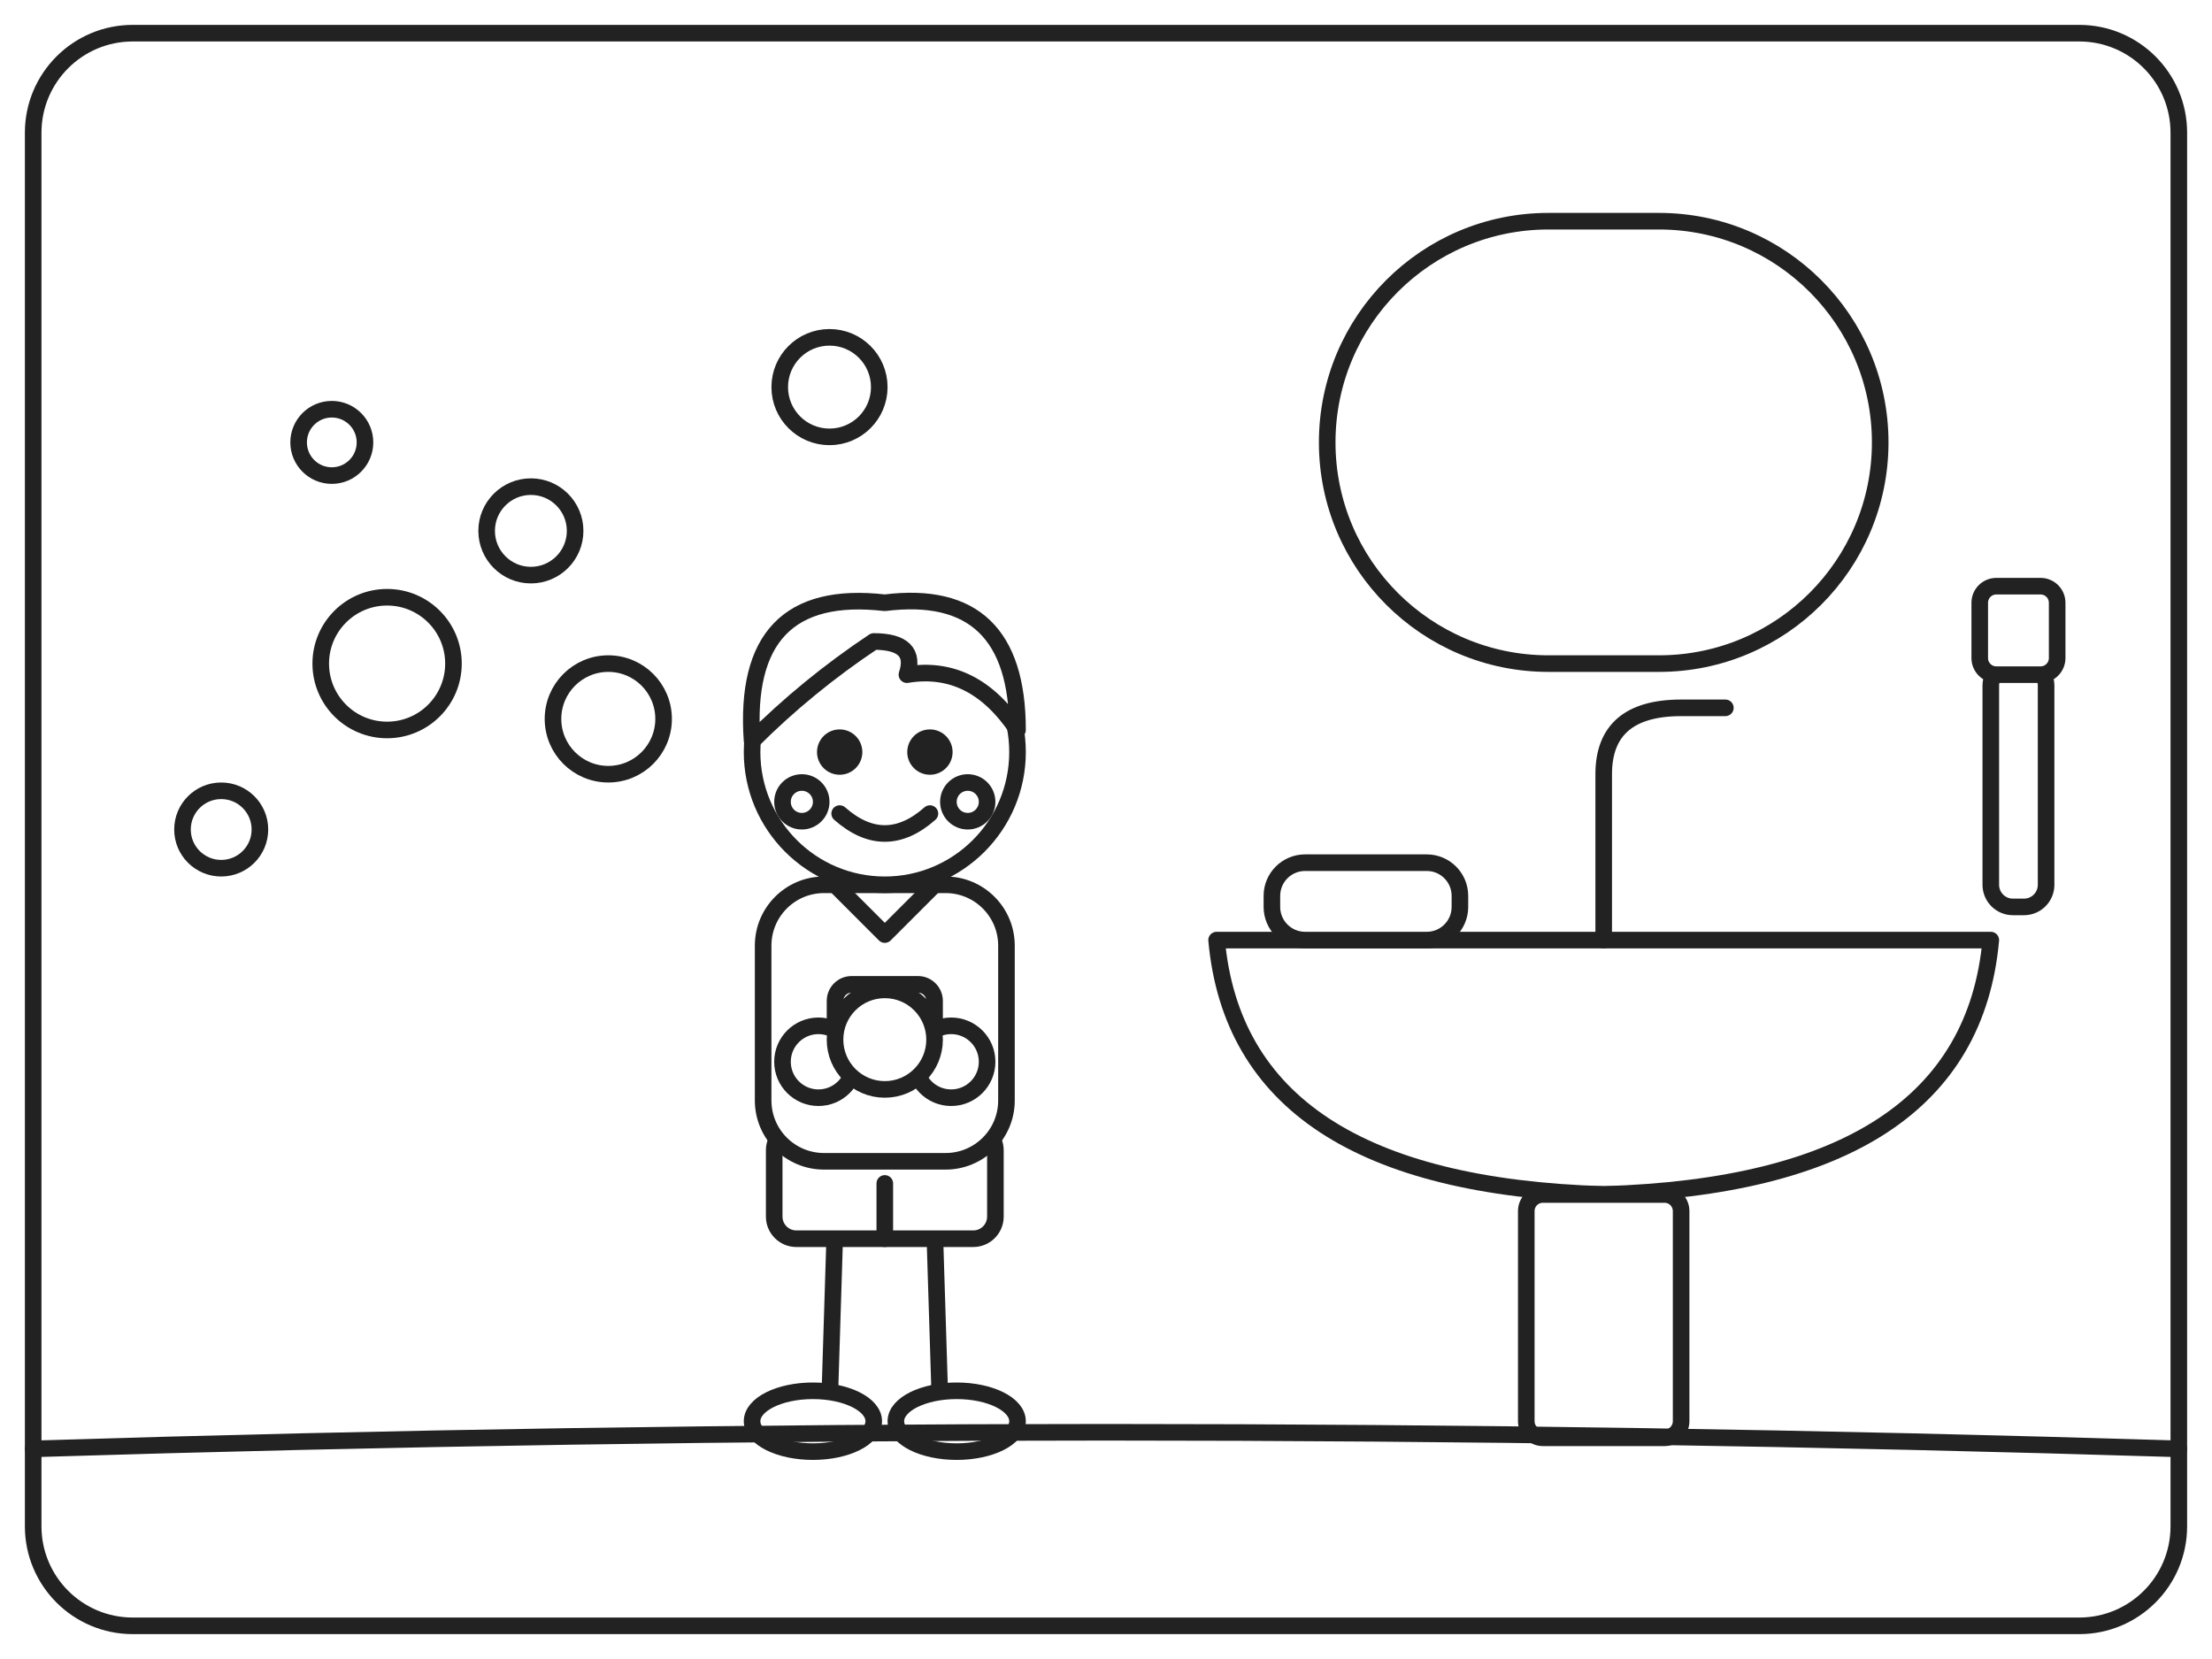
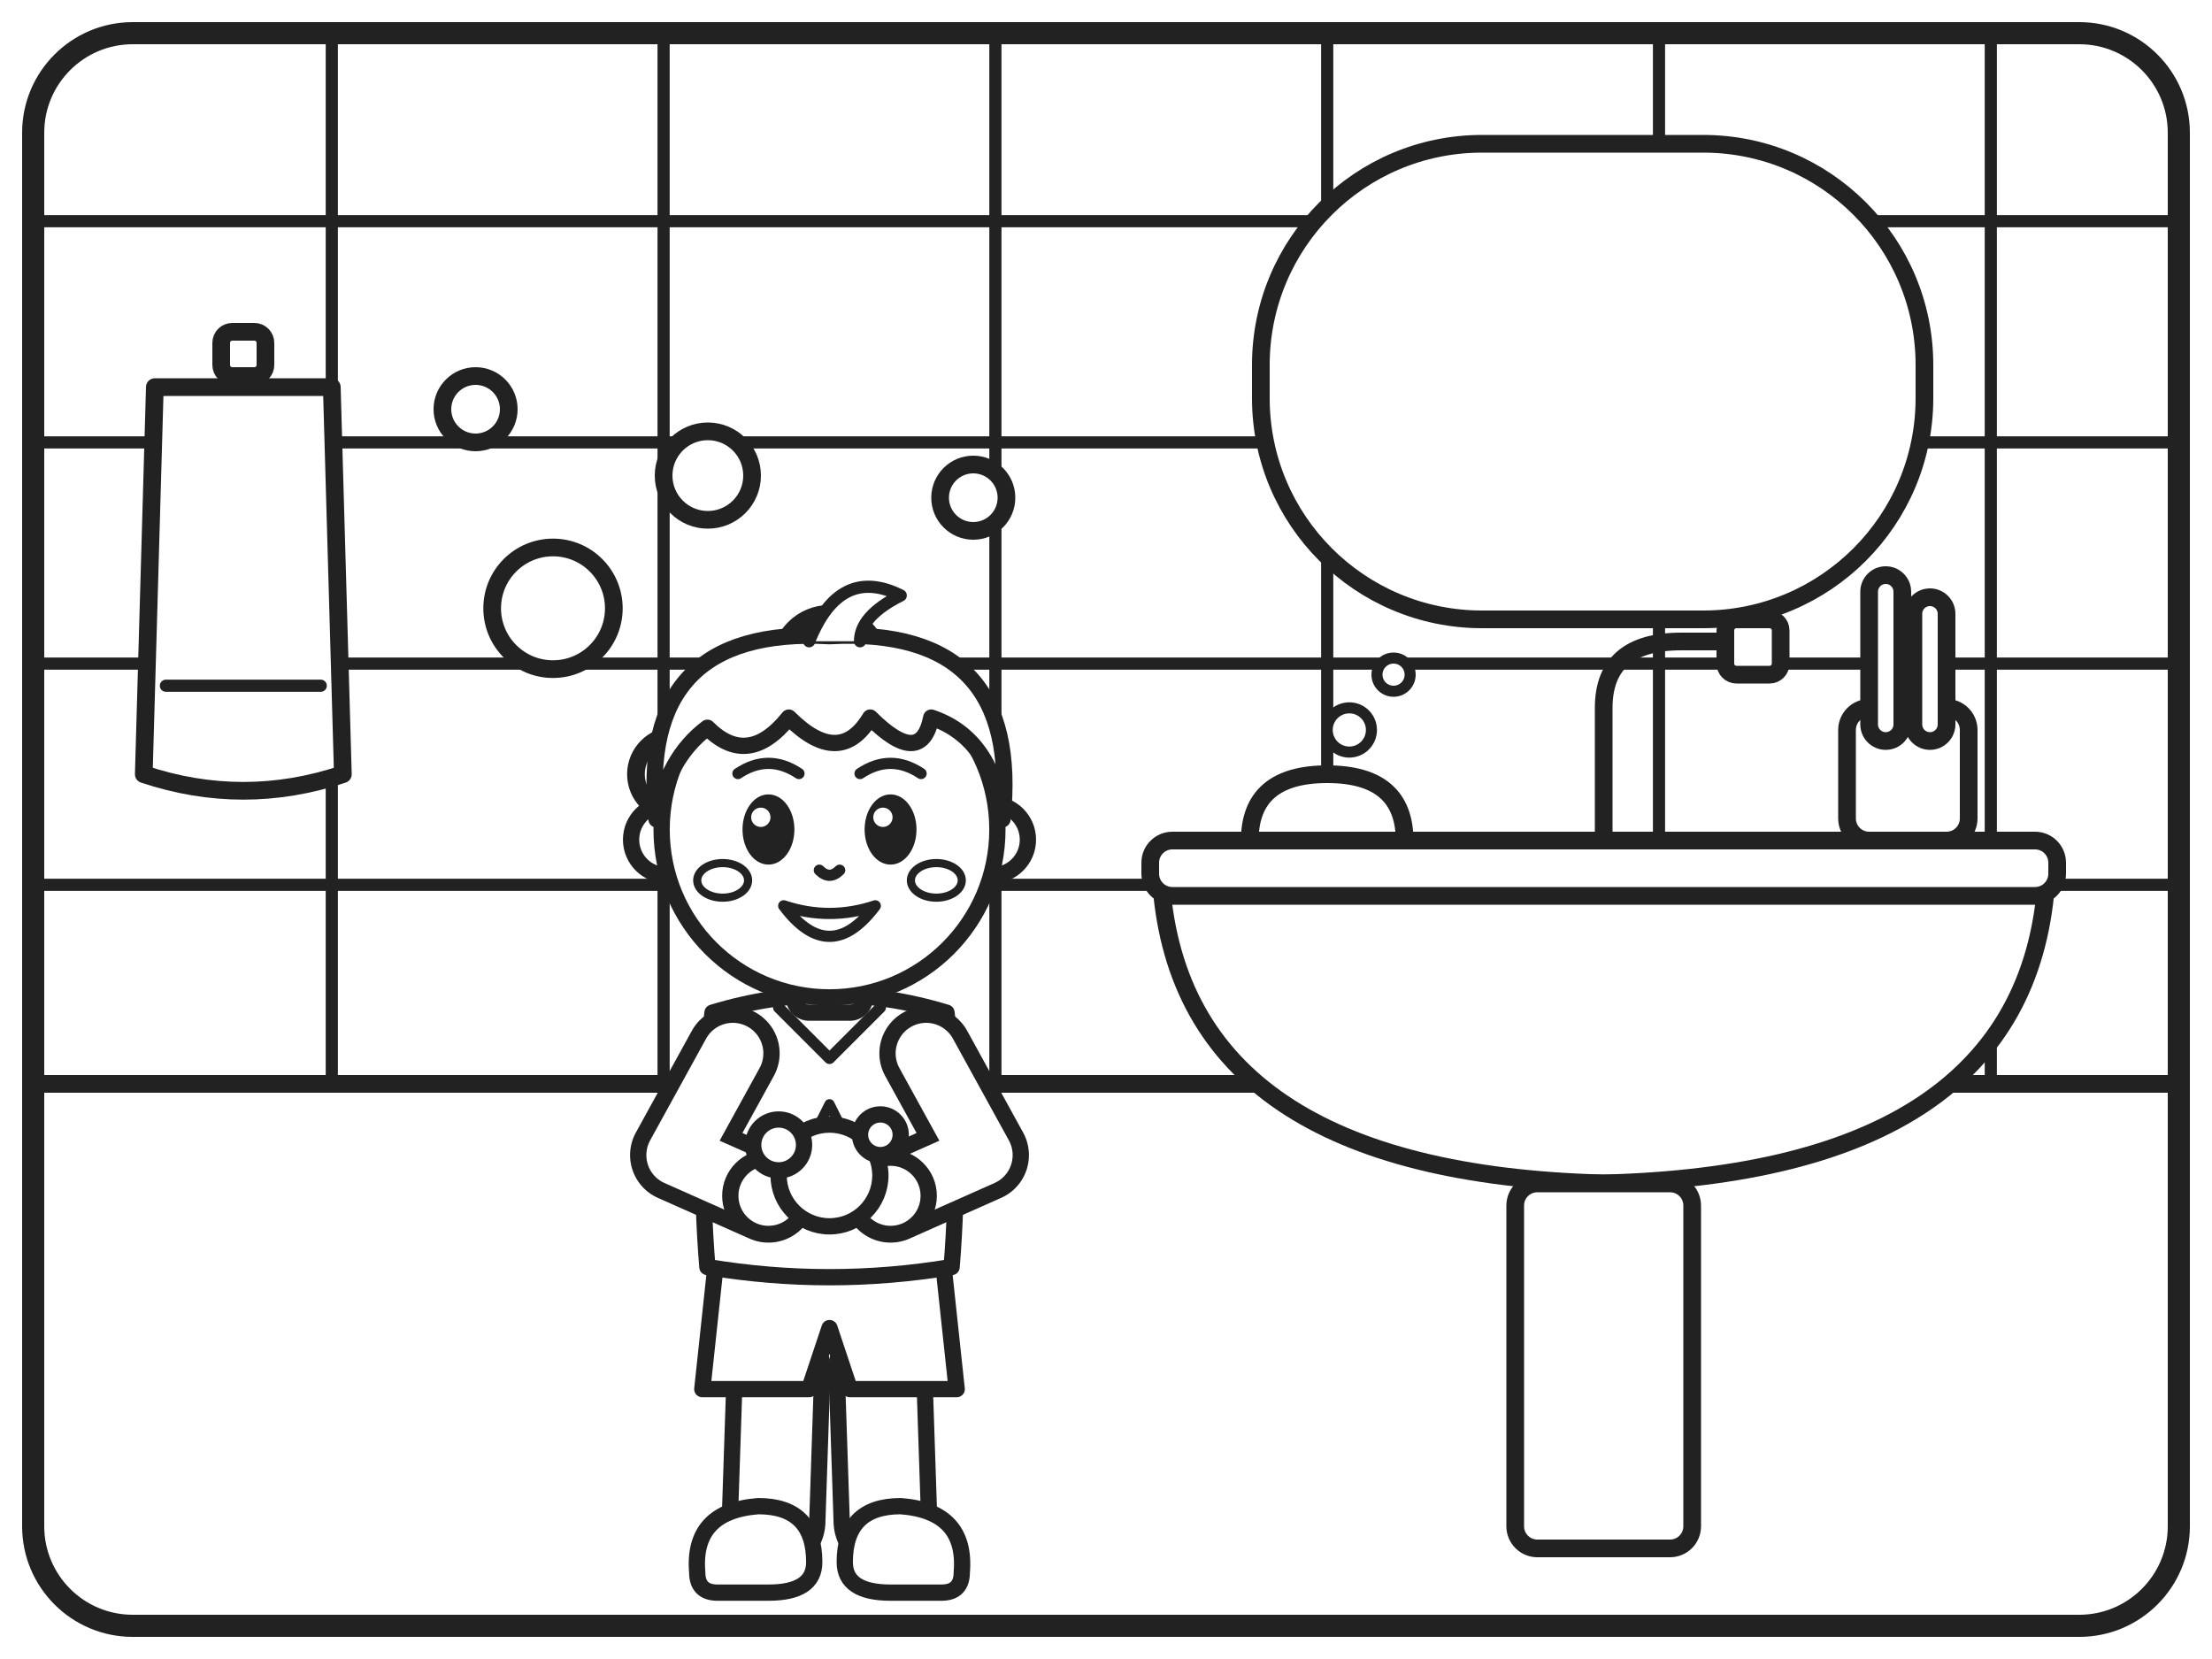
<svg xmlns="http://www.w3.org/2000/svg" viewBox="0 0 400 300" width="800" height="600">
-   <rect x="0" y="0" width="400" height="300" fill="#fff" />
-   <g fill="none" stroke="#222" stroke-width="3" stroke-linecap="round" stroke-linejoin="round">
-     <rect x="6" y="6" width="388" height="288" rx="18" fill="#fff" />
-     <rect x="240" y="40" width="100" height="80" rx="40" fill="#fff" />
-     <path d="M 220 170 L 360 170 Q 356 214 290 216 Q 224 214 220 170 Z" fill="#fff" />
-     <rect x="276" y="216" width="28" height="44" rx="3" fill="#fff" />
-     <path d="M 290 170 L 290 140 Q 290 128 304 128 L 312 128" fill="none" />
-     <rect x="360" y="120" width="10" height="44" rx="4" fill="#fff" />
-     <rect x="358" y="106" width="14" height="16" rx="3" fill="#fff" />
-     <rect x="230" y="156" width="34" height="14" rx="6" fill="#fff" />
-     <circle cx="70" cy="120" r="12" fill="#fff" />
-     <circle cx="96" cy="96" r="8" fill="#fff" />
-     <circle cx="60" cy="80" r="6" fill="#fff" />
-     <circle cx="110" cy="130" r="10" fill="#fff" />
-     <circle cx="40" cy="150" r="7" fill="#fff" />
-     <circle cx="150" cy="70" r="9" fill="#fff" />
-     <g transform="translate(160,262) scale(1.0,1.0)">
-       <line x1="-9" y1="-40" x2="-10" y2="-8" />
-       <line x1="9" y1="-40" x2="10" y2="-8" />
-       <ellipse cx="-13" cy="-5" rx="11" ry="5.5" fill="#fff" />
-       <ellipse cx="13" cy="-5" rx="11" ry="5.5" fill="#fff" />
-       <line x1="-18" y1="-92" x2="-12" y2="-70" />
-       <line x1="18" y1="-92" x2="12" y2="-70" />
-       <rect x="-20" y="-58" width="40" height="20" rx="4" fill="#fff" />
-       <line x1="0" y1="-48" x2="0" y2="-38" />
-       <rect x="-22" y="-102" width="44" height="50" rx="11" fill="#fff" />
-       <path d="M -9 -102 L 0 -93 L 9 -102" fill="none" />
-       <rect x="-9" y="-84" width="18" height="12" rx="3" fill="#fff" />
-       <circle cx="-12" cy="-70" r="6.5" fill="#fff" />
-       <circle cx="12" cy="-70" r="6.5" fill="#fff" />
-       <circle cx="0" cy="-126" r="24" fill="#fff" />
-       <path d="M -24 -128 Q -26 -156 0 -153 Q 24 -156 24 -130 Q 16 -142 4 -140 Q 6 -146 -2 -146 Q -14 -138 -24 -128 Z" fill="#fff" />
-       <circle cx="-8.16" cy="-126" r="2.6" fill="#222" />
-       <circle cx="8.16" cy="-126" r="2.6" fill="#222" />
-       <path d="M -8.16 -114.88 Q 0 -107.68 8.16 -114.88" fill="none" />
-       <circle cx="-15" cy="-117" r="3.5" fill="none" />
-       <circle cx="15" cy="-117" r="3.5" fill="none" />
-       <circle cx="0" cy="-74" r="9" fill="#fff" />
+   <rect width="400" height="300" fill="#fff" />
+   <clipPath id="c">
+     <rect x="6" y="6" width="388" height="288" rx="18" />
+   </clipPath>
+   <g fill="none" stroke="#222" stroke-width="3.2" stroke-linecap="round" stroke-linejoin="round">
+     <g clip-path="url(#c)">
+       <line x1="6.0" y1="196.0" x2="394.0" y2="196.0" />
+       <path d="M 6 40 L 394 40" fill="none" stroke-width="2.2" />
+       <path d="M 6 80 L 394 80" fill="none" stroke-width="2.2" />
+       <path d="M 6 120 L 394 120" fill="none" stroke-width="2.2" />
+       <path d="M 6 160 L 394 160" fill="none" stroke-width="2.2" />
+       <path d="M 60 6 L 60 196" fill="none" stroke-width="2.2" />
+       <path d="M 120 6 L 120 196" fill="none" stroke-width="2.2" />
+       <path d="M 180 6 L 180 196" fill="none" stroke-width="2.2" />
+       <path d="M 240 6 L 240 196" fill="none" stroke-width="2.2" />
+       <path d="M 300 6 L 300 196" fill="none" stroke-width="2.2" />
+       <path d="M 360 6 L 360 196" fill="none" stroke-width="2.2" />
+       <rect x="6.0" y="196.0" width="388.0" height="100.0" rx="0" fill="#fff" />
+       <rect x="228.0" y="26.0" width="120.0" height="86.0" rx="40" fill="#fff" />
+       <path d="M 210 160 L 370 160 Q 366 212 290 214 Q 214 212 210 160 Z" fill="#fff" />
+       <rect x="274.0" y="214.0" width="32.0" height="66.0" rx="4" fill="#fff" />
+       <rect x="208.0" y="152.0" width="164.0" height="10.0" rx="4" fill="#fff" />
+       <path d="M 290 152 L 290 128 Q 290 116 304 116 L 314 116" fill="none" />
+       <rect x="312.0" y="112.0" width="10.0" height="10.0" rx="2" fill="#fff" />
+       <path d="M 226 152 Q 226 140 240 140 Q 254 140 254 152 Z" fill="#fff" />
+       <circle cx="244.0" cy="132.0" r="4" fill="#fff" stroke-width="2" />
+       <circle cx="252.0" cy="122.0" r="3" fill="#fff" stroke-width="2" />
+       <rect x="334.0" y="128.0" width="22.0" height="24.0" rx="4" fill="#fff" />
+       <rect x="338.0" y="104.0" width="6.0" height="30.0" rx="3" fill="#fff" />
+       <rect x="346.0" y="108.0" width="6.0" height="26.0" rx="3" fill="#fff" />
+       <rect x="40.0" y="60.0" width="8.0" height="8.0" rx="2" fill="#fff" />
+       <path d="M 28 70 L 60 70 L 62 140 Q 44 146 26 140 Z" fill="#fff" />
+       <path d="M 30 124 L 58 124" fill="none" stroke-width="2.2" />
+       <circle cx="100.0" cy="110.0" r="11" fill="#fff" />
+       <circle cx="128.0" cy="86.0" r="8" fill="#fff" />
+       <circle cx="86.0" cy="74.0" r="6" fill="#fff" />
+       <circle cx="150.0" cy="120.0" r="9" fill="#fff" />
+       <circle cx="122.0" cy="140.0" r="7" fill="#fff" />
+       <circle cx="176.0" cy="90.0" r="6" fill="#fff" />
+       <g transform="translate(150.0,288.0) scale(0.92,0.92)">
+         <path d="M -10.0 -44.0 L -11.0 -14.0" fill="none" stroke="#222" stroke-width="20.4" />
+         <path d="M -10.0 -44.0 L -11.0 -14.0" fill="none" stroke="#fff" stroke-width="14" />
+         <path d="M 10.0 -44.0 L 11.0 -14.0" fill="none" stroke="#222" stroke-width="20.4" />
+         <path d="M 10.0 -44.0 L 11.0 -14.0" fill="none" stroke="#fff" stroke-width="14" />
+         <path d="M -26 -4 Q -27 -16 -14 -17 Q -3 -17 -3 -6 Q -3 0 -12 0 L -22 0 Q -26 0 -26 -4 Z" fill="#fff" />
+         <path d="M 26 -4 Q 27 -16 14 -17 Q 3 -17 3 -6 Q 3 0 12 0 L 22 0 Q 26 0 26 -4 Z" fill="#fff" />
+         <path d="M -22 -68 L 22 -68 L 25 -40 L 4 -40 L 0 -52 L -4 -40 L -25 -40 Z" fill="#fff" />
+         <path d="M -23 -114 Q 0 -121 23 -114 Q 26 -88 24 -64 Q 0 -60 -24 -64 Q -26 -88 -23 -114 Z" fill="#fff" />
+         <path d="M -10 -115 L 0 -105 L 10 -115" fill="none" stroke-width="2.2" />
+         <path d="M 0 -96 l 3.5 7 l 7.5 1 l -5.5 5 l 1.5 7.5 l -7 -3.6 l -7 3.6 l 1.5 -7.5 l -5.5 -5 l 7.5 -1 Z" fill="#fff" stroke-width="2" />
+         <path d="M -19.0 -106.0 L -30.0 -86.0 L -12.0 -78.0" fill="none" stroke="#222" stroke-width="18.4" />
+         <path d="M -19.0 -106.0 L -30.0 -86.0 L -12.0 -78.0" fill="none" stroke="#fff" stroke-width="12" />
+         <path d="M 19.0 -106.0 L 30.0 -86.0 L 12.0 -78.0" fill="none" stroke="#222" stroke-width="18.4" />
+         <path d="M 19.0 -106.0 L 30.0 -86.0 L 12.0 -78.0" fill="none" stroke="#fff" stroke-width="12" />
+         <circle cx="-12.0" cy="-78.0" r="7.5" fill="#fff" />
+         <circle cx="12.0" cy="-78.0" r="7.5" fill="#fff" />
+         <circle cx="0.0" cy="-82.0" r="10" fill="#fff" />
+         <circle cx="-10.0" cy="-88.0" r="5" fill="#fff" />
+         <circle cx="10.0" cy="-90.0" r="4" fill="#fff" />
+         <rect x="-7.0" y="-124.0" width="14.0" height="10.0" rx="3" fill="#fff" />
+         <circle cx="-32.0" cy="-148.0" r="7" fill="#fff" />
+         <circle cx="32.0" cy="-148.0" r="7" fill="#fff" />
+         <circle cx="0.0" cy="-150.0" r="33" fill="#fff" />
+         <path d="M -34 -152 Q -38 -190 0 -188 Q 38 -190 34 -152 Q 32 -168 20 -172 Q 18 -162 8 -172 Q 2 -162 -8 -172 Q -16 -162 -24 -170 Q -32 -164 -34 -152 Z" fill="#fff" />
+         <path d="M -4 -187 Q 2 -202 14 -196 Q 6 -192 6 -187" fill="#fff" stroke-width="2.4" />
+         <ellipse cx="-12.0" cy="-150.0" rx="4.6" ry="6.4" fill="#222" stroke-width="1" />
+         <circle cx="-13.5" cy="-152.4" r="1.9" fill="#fff" stroke="none" />
+         <path d="M -6.0 -161.0 Q -12.0 -165.0 -18.0 -161.0" fill="none" stroke-width="2.2" />
+         <ellipse cx="12.0" cy="-150.0" rx="4.6" ry="6.4" fill="#222" stroke-width="1" />
+         <circle cx="10.5" cy="-152.4" r="1.9" fill="#fff" stroke="none" />
+         <path d="M 6.0 -161.0 Q 12.0 -165.0 18.0 -161.0" fill="none" stroke-width="2.2" />
+         <path d="M -2.0 -142.0 Q 0 -140.0 2.0 -142.0" fill="none" stroke-width="2.2" />
+         <path d="M -9.0 -135.0 Q 0 -123.0 9.0 -135.0 Q 0 -132.0 -9.0 -135.0 Z" fill="#fff" stroke-width="2.2" />
+         <ellipse cx="-21.0" cy="-140.0" rx="5.0" ry="3.4" fill="none" stroke-width="1.6" />
+         <ellipse cx="21.0" cy="-140.0" rx="5.0" ry="3.4" fill="none" stroke-width="1.6" />
+       </g>
    </g>
-     <path d="M 6 262 Q 200 256 394 262" fill="none" />
+     <rect x="6" y="6" width="388" height="288" rx="18" fill="none" stroke-width="4" />
  </g>
</svg>
